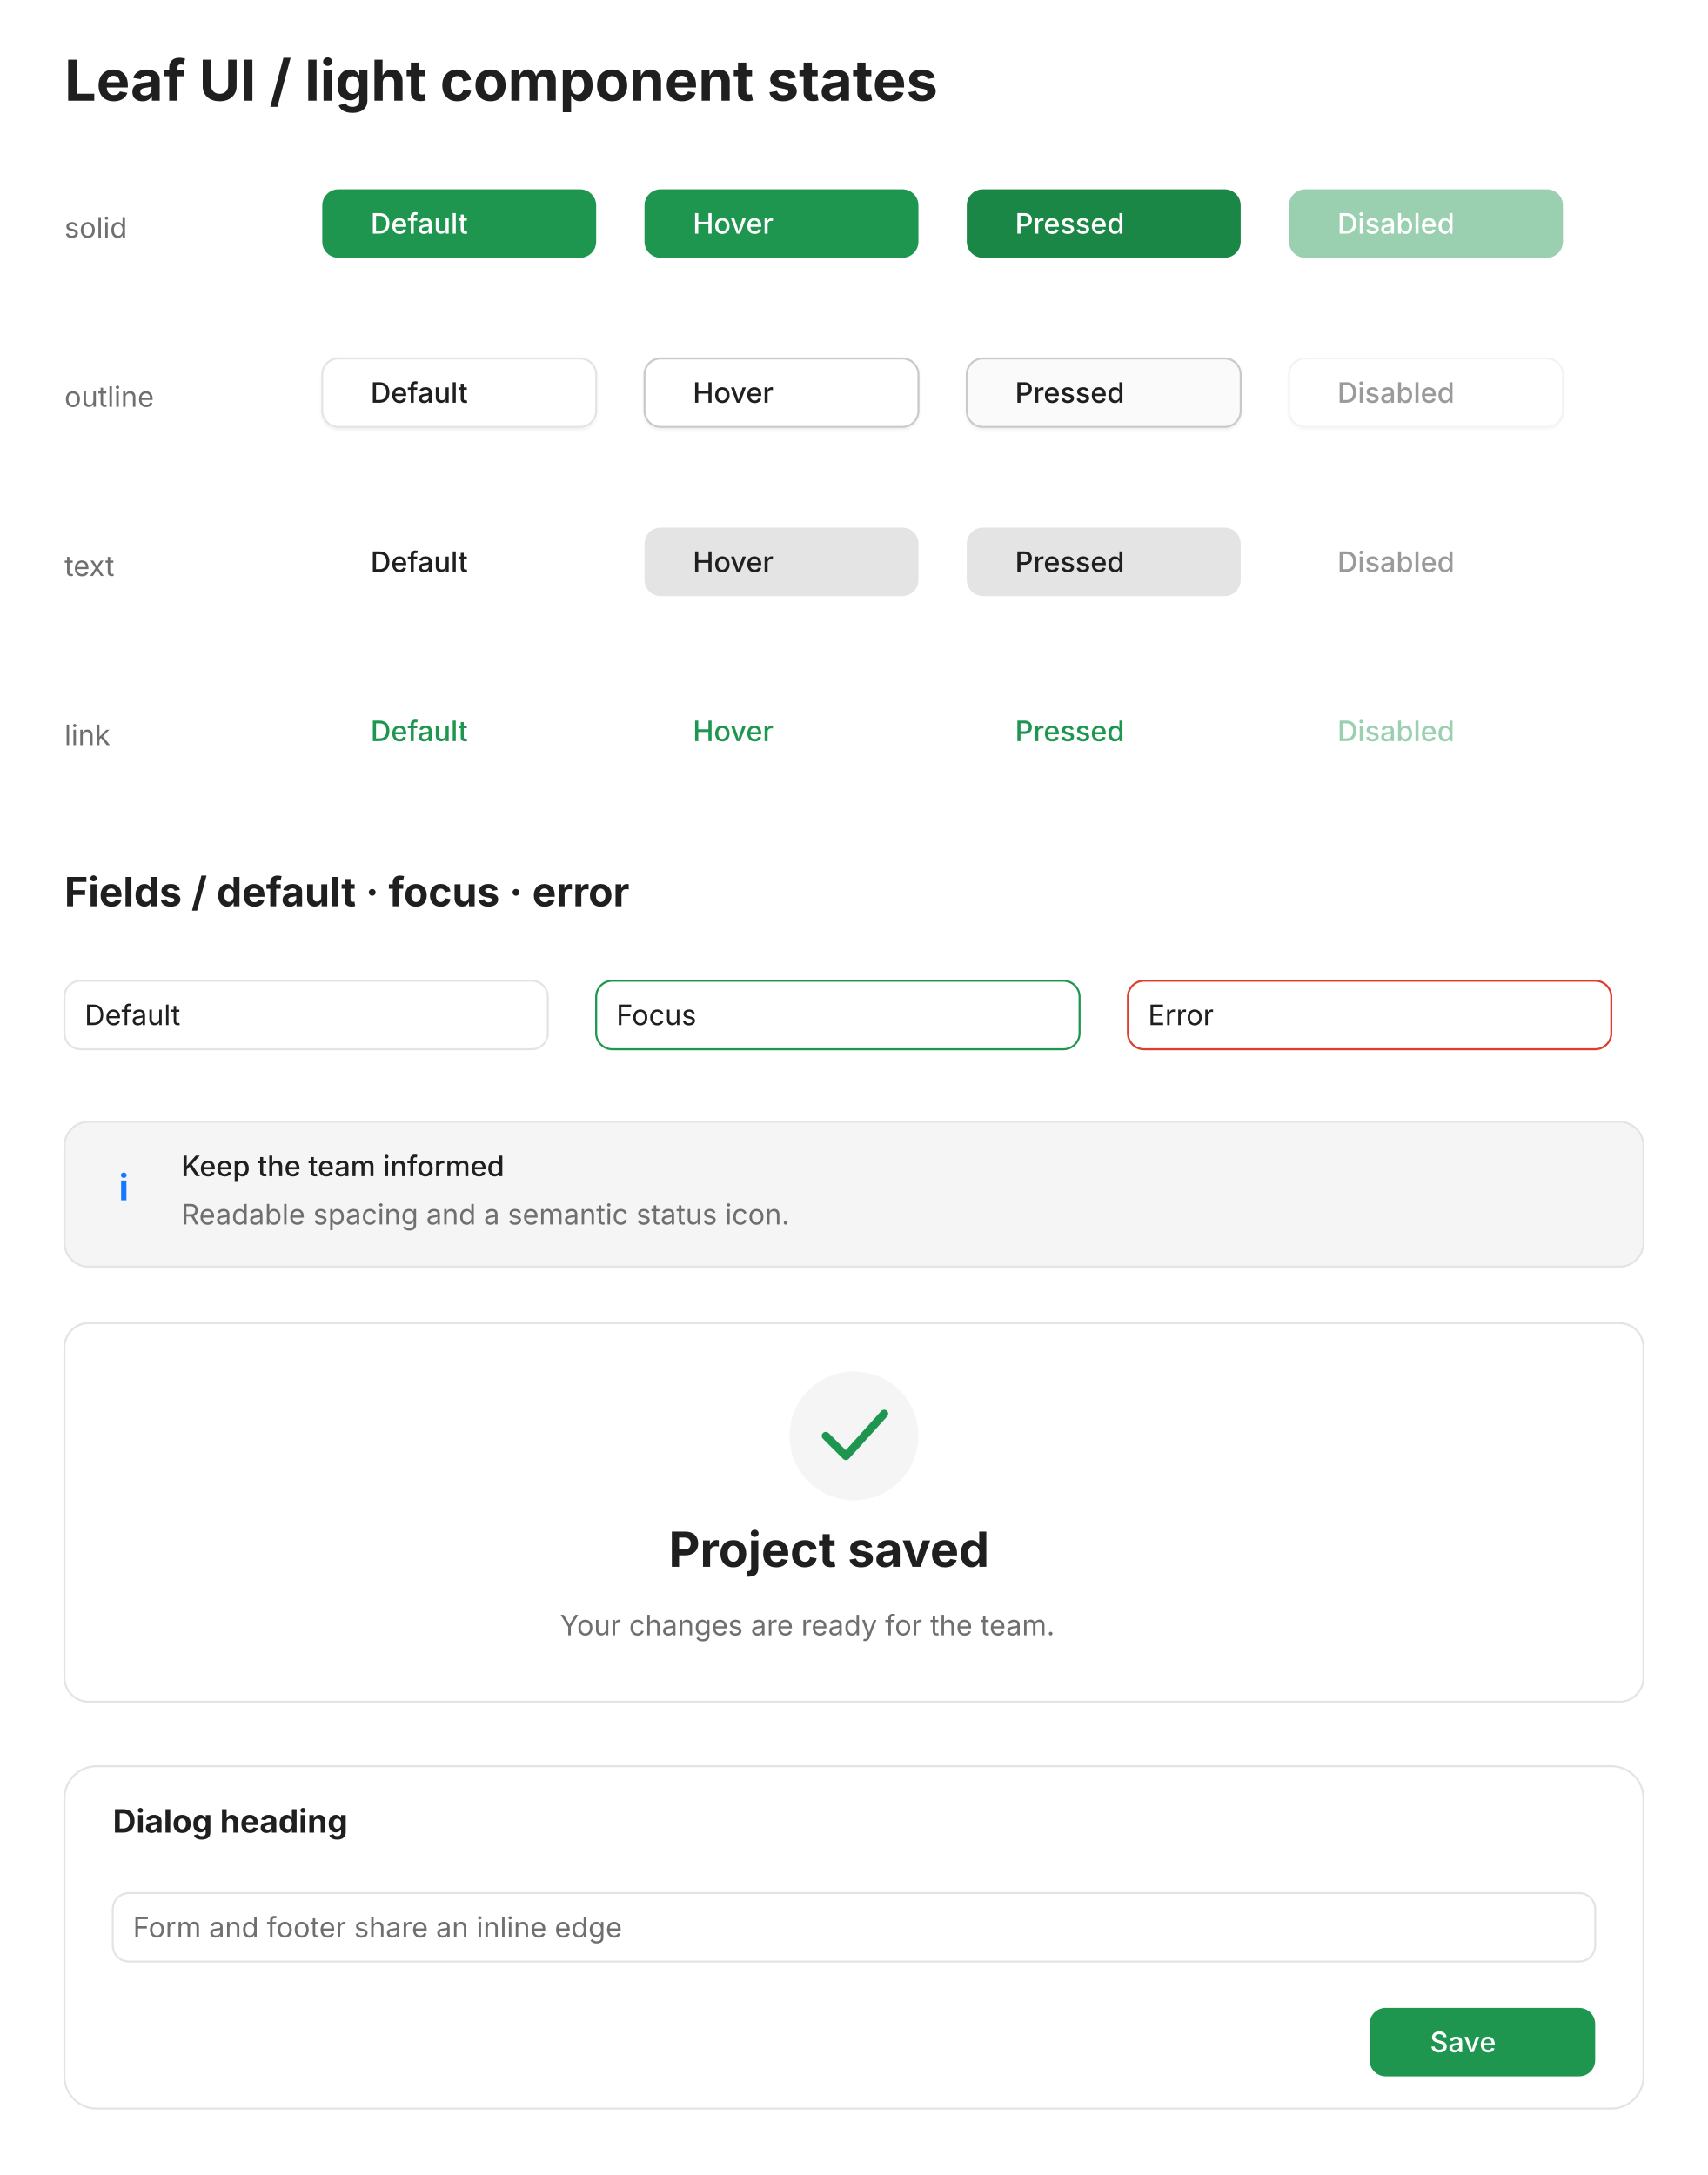
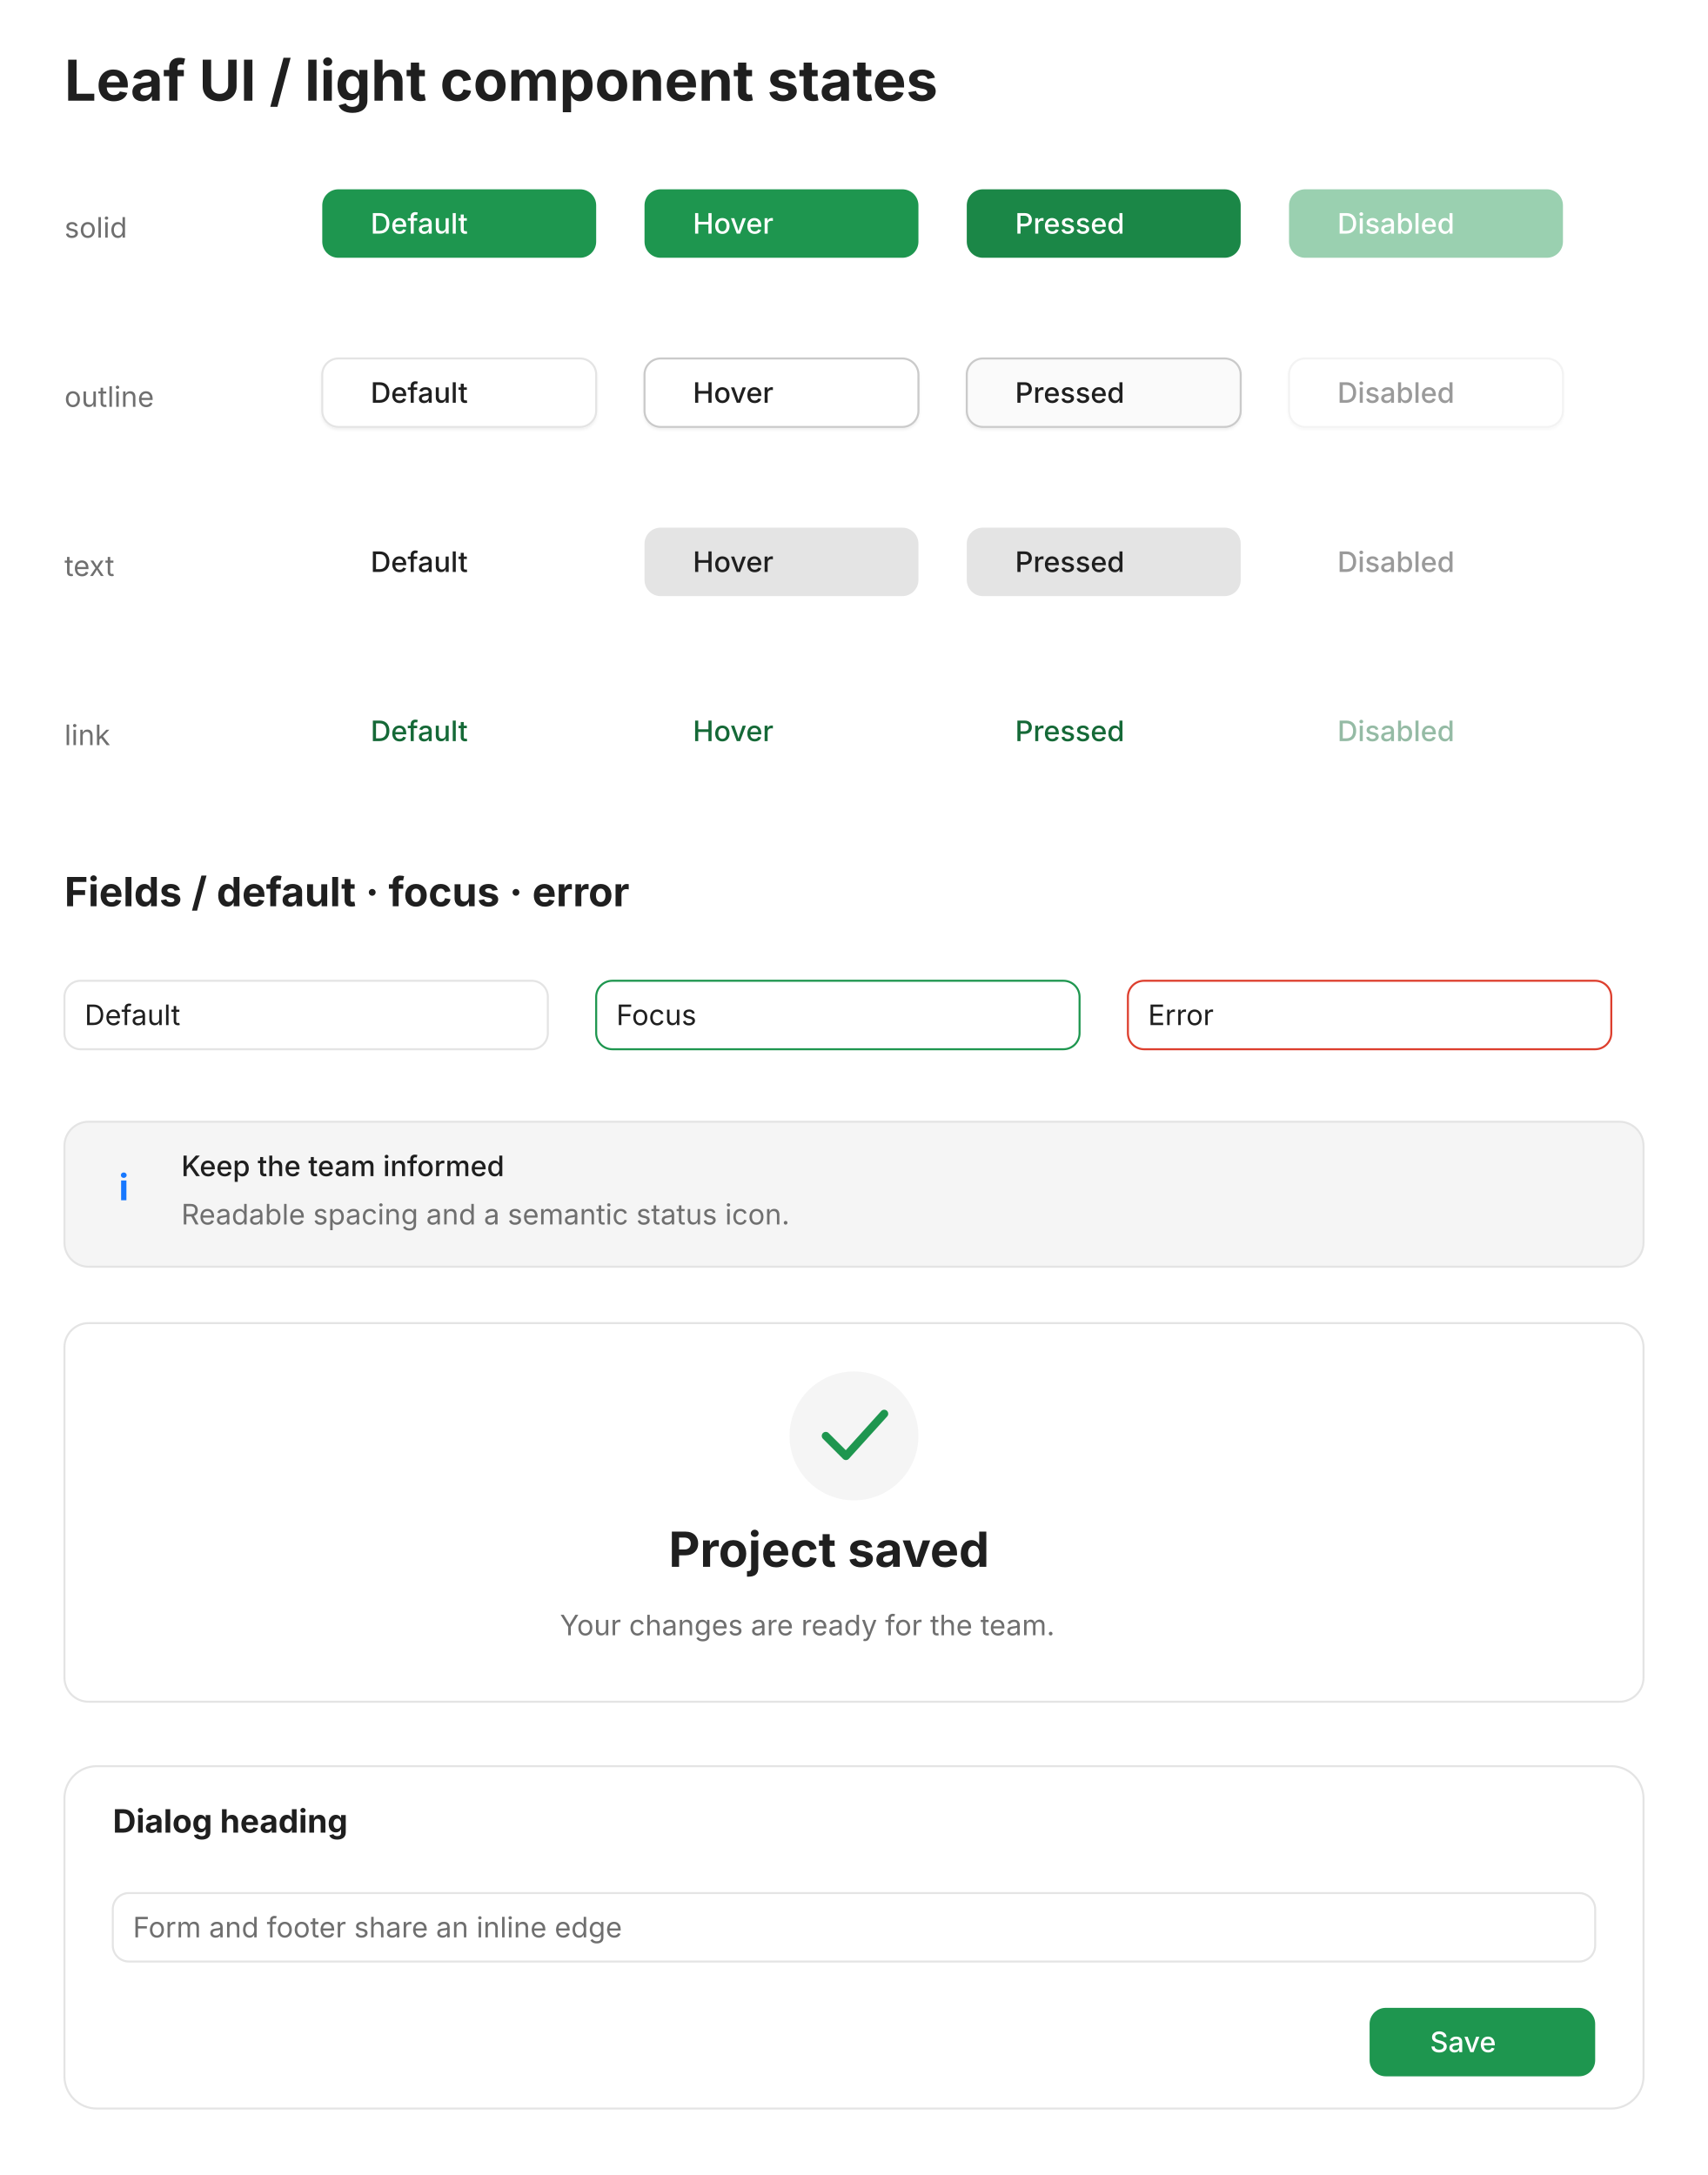
<svg xmlns="http://www.w3.org/2000/svg" width="848" height="1080" viewBox="0 0 848 1080" font-family="Inter, Arial, sans-serif">
  <rect x="0" y="0" width="848" height="1080" rx="0" fill="#ffffff" stroke="none" />
  <defs>
    <filter id="button-outline-shadow" x="-20%" y="-20%" width="140%" height="160%">
      <feDropShadow dx="0" dy="1" stdDeviation="0.8" flood-color="#000000" flood-opacity="0.06" />
    </filter>
  </defs>
  <text x="32" y="50" fill="#1f1f1f" font-size="28" font-weight="700">Leaf UI / light component states</text>
  <text x="32" y="118" fill="#6f6f6f" font-size="14" font-weight="400">solid</text>
  <g id="button-solid-default" opacity="1">
    <rect x="160" y="94" width="136" height="34" rx="8" fill="#1e964f" stroke="none" />
    <text x="184" y="116" fill="#ffffff" font-size="14" font-weight="500">Default</text>
  </g>
  <g id="button-solid-hover" opacity="1">
    <rect x="320" y="94" width="136" height="34" rx="8" fill="#1e964f" stroke="none" />
    <text x="344" y="116" fill="#ffffff" font-size="14" font-weight="500">Hover</text>
  </g>
  <g id="button-solid-pressed" opacity="1">
    <rect x="480" y="94" width="136" height="34" rx="8" fill="rgba(27, 135, 71, 1)" stroke="none" />
    <text x="504" y="116" fill="#ffffff" font-size="14" font-weight="500">Pressed</text>
  </g>
  <g id="button-solid-disabled" opacity="0.45">
    <rect x="640" y="94" width="136" height="34" rx="8" fill="#1e964f" stroke="none" />
    <text x="664" y="116" fill="#ffffff" font-size="14" font-weight="500">Disabled</text>
  </g>
  <text x="32" y="202" fill="#6f6f6f" font-size="14" font-weight="400">outline</text>
  <g id="button-outline-default" opacity="1">
    <rect x="160" y="178" width="136" height="34" rx="8" fill="#ffffff" stroke="#e4e4e4" filter="url(#button-outline-shadow)" />
    <text x="184" y="200" fill="#1f1f1f" font-size="14" font-weight="500">Default</text>
  </g>
  <g id="button-outline-hover" opacity="1">
    <rect x="320" y="178" width="136" height="34" rx="8" fill="#ffffff" stroke="#cacaca" filter="url(#button-outline-shadow)" />
    <text x="344" y="200" fill="#1f1f1f" font-size="14" font-weight="500">Hover</text>
  </g>
  <g id="button-outline-pressed" opacity="1">
    <rect x="480" y="178" width="136" height="34" rx="8" fill="rgb(250, 250, 250)" stroke="#cacaca" filter="url(#button-outline-shadow)" />
    <text x="504" y="200" fill="#1f1f1f" font-size="14" font-weight="500">Pressed</text>
  </g>
  <g id="button-outline-disabled" opacity="0.45">
    <rect x="640" y="178" width="136" height="34" rx="8" fill="#ffffff" stroke="#e4e4e4" filter="url(#button-outline-shadow)" />
    <text x="664" y="200" fill="#1f1f1f" font-size="14" font-weight="500">Disabled</text>
  </g>
  <text x="32" y="286" fill="#6f6f6f" font-size="14" font-weight="400">text</text>
  <g id="button-text-default" opacity="1">
    <rect x="160" y="262" width="136" height="34" rx="8" fill="none" stroke="none" />
    <text x="184" y="284" fill="#1f1f1f" font-size="14" font-weight="500">Default</text>
  </g>
  <g id="button-text-hover" opacity="1">
    <rect x="320" y="262" width="136" height="34" rx="8" fill="#e4e4e4" stroke="none" />
    <text x="344" y="284" fill="#1f1f1f" font-size="14" font-weight="500">Hover</text>
  </g>
  <g id="button-text-pressed" opacity="1">
    <rect x="480" y="262" width="136" height="34" rx="8" fill="#e4e4e4" stroke="none" />
    <text x="504" y="284" fill="#1f1f1f" font-size="14" font-weight="500">Pressed</text>
  </g>
  <g id="button-text-disabled" opacity="0.45">
    <rect x="640" y="262" width="136" height="34" rx="8" fill="none" stroke="none" />
    <text x="664" y="284" fill="#1f1f1f" font-size="14" font-weight="500">Disabled</text>
  </g>
  <text x="32" y="370" fill="#6f6f6f" font-size="14" font-weight="400">link</text>
  <g id="button-link-default" opacity="1">
    <rect x="160" y="346" width="136" height="34" rx="8" fill="none" stroke="none" />
-     <text x="184" y="368" fill="#1e964f" font-size="14" font-weight="500">Default</text>
+     <text x="184" y="368" fill="rgba(21, 105, 55, 1)" font-size="14" font-weight="500">Default</text>
  </g>
  <g id="button-link-hover" opacity="1">
    <rect x="320" y="346" width="136" height="34" rx="8" fill="none" stroke="none" />
-     <text x="344" y="368" fill="#1e964f" font-size="14" font-weight="500">Hover</text>
+     <text x="344" y="368" fill="rgba(21, 105, 55, 1)" font-size="14" font-weight="500">Hover</text>
  </g>
  <g id="button-link-pressed" opacity="1">
    <rect x="480" y="346" width="136" height="34" rx="8" fill="none" stroke="none" />
-     <text x="504" y="368" fill="#1e964f" font-size="14" font-weight="500">Pressed</text>
+     <text x="504" y="368" fill="rgba(21, 105, 55, 1)" font-size="14" font-weight="500">Pressed</text>
  </g>
  <g id="button-link-disabled" opacity="0.45">
    <rect x="640" y="346" width="136" height="34" rx="8" fill="none" stroke="none" />
-     <text x="664" y="368" fill="#1e964f" font-size="14" font-weight="500">Disabled</text>
+     <text x="664" y="368" fill="rgba(21, 105, 55, 1)" font-size="14" font-weight="500">Disabled</text>
  </g>
  <text x="32" y="450" fill="#1f1f1f" font-size="20" font-weight="700">Fields / default · focus · error</text>
  <g id="input-default">
    <rect x="32" y="487" width="240" height="34" rx="8" fill="#ffffff" stroke="#e4e4e4" />
    <text x="42" y="509" fill="#1f1f1f" font-size="14" font-weight="400">Default</text>
  </g>
  <g id="input-focus">
    <rect x="296" y="487" width="240" height="34" rx="8" fill="#ffffff" stroke="#1e964f" />
    <text x="306" y="509" fill="#1f1f1f" font-size="14" font-weight="400">Focus</text>
  </g>
  <g id="input-error">
    <rect x="560" y="487" width="240" height="34" rx="8" fill="#ffffff" stroke="#dd3f2e" />
    <text x="570" y="509" fill="#1f1f1f" font-size="14" font-weight="400">Error</text>
  </g>
  <g id="alert-info">
    <rect x="32" y="557" width="784" height="72" rx="12" fill="#f5f5f5" stroke="#e4e4e4" />
    <text x="59" y="596" fill="#1677ff" font-size="18" font-weight="700">i</text>
    <text x="90" y="584" fill="#1f1f1f" font-size="14" font-weight="500">Keep the team informed</text>
    <text x="90" y="608" fill="#6f6f6f" font-size="14" font-weight="400">Readable spacing and a semantic status icon.</text>
  </g>
  <g id="result-success">
    <rect x="32" y="657" width="784" height="188" rx="12" fill="#ffffff" stroke="#e4e4e4" />
    <rect x="392" y="681" width="64" height="64" rx="32" fill="#f5f5f5" stroke="none" />
    <path d="M410 713 L420 723 L439 702" fill="none" stroke="#1e964f" stroke-width="4" stroke-linecap="round" stroke-linejoin="round" />
    <text x="332" y="778" fill="#1f1f1f" font-size="24" font-weight="700">Project saved</text>
    <text x="278" y="812" fill="#6f6f6f" font-size="14" font-weight="400">Your changes are ready for the team.</text>
  </g>
  <g id="dialog-anatomy">
    <rect x="32" y="877" width="784" height="170" rx="16" fill="#ffffff" stroke="#e4e4e4" />
    <text x="56" y="910" fill="#1f1f1f" font-size="16" font-weight="700">Dialog heading</text>
    <rect x="56" y="940" width="736" height="34" rx="8" fill="#ffffff" stroke="#e4e4e4" />
    <text x="66" y="962" fill="#6f6f6f" font-size="14" font-weight="400">Form and footer share an inline edge</text>
    <rect x="680" y="997" width="112" height="34" rx="8" fill="#1e964f" stroke="none" />
    <text x="710" y="1019" fill="#ffffff" font-size="14" font-weight="500">Save</text>
  </g>
</svg>
